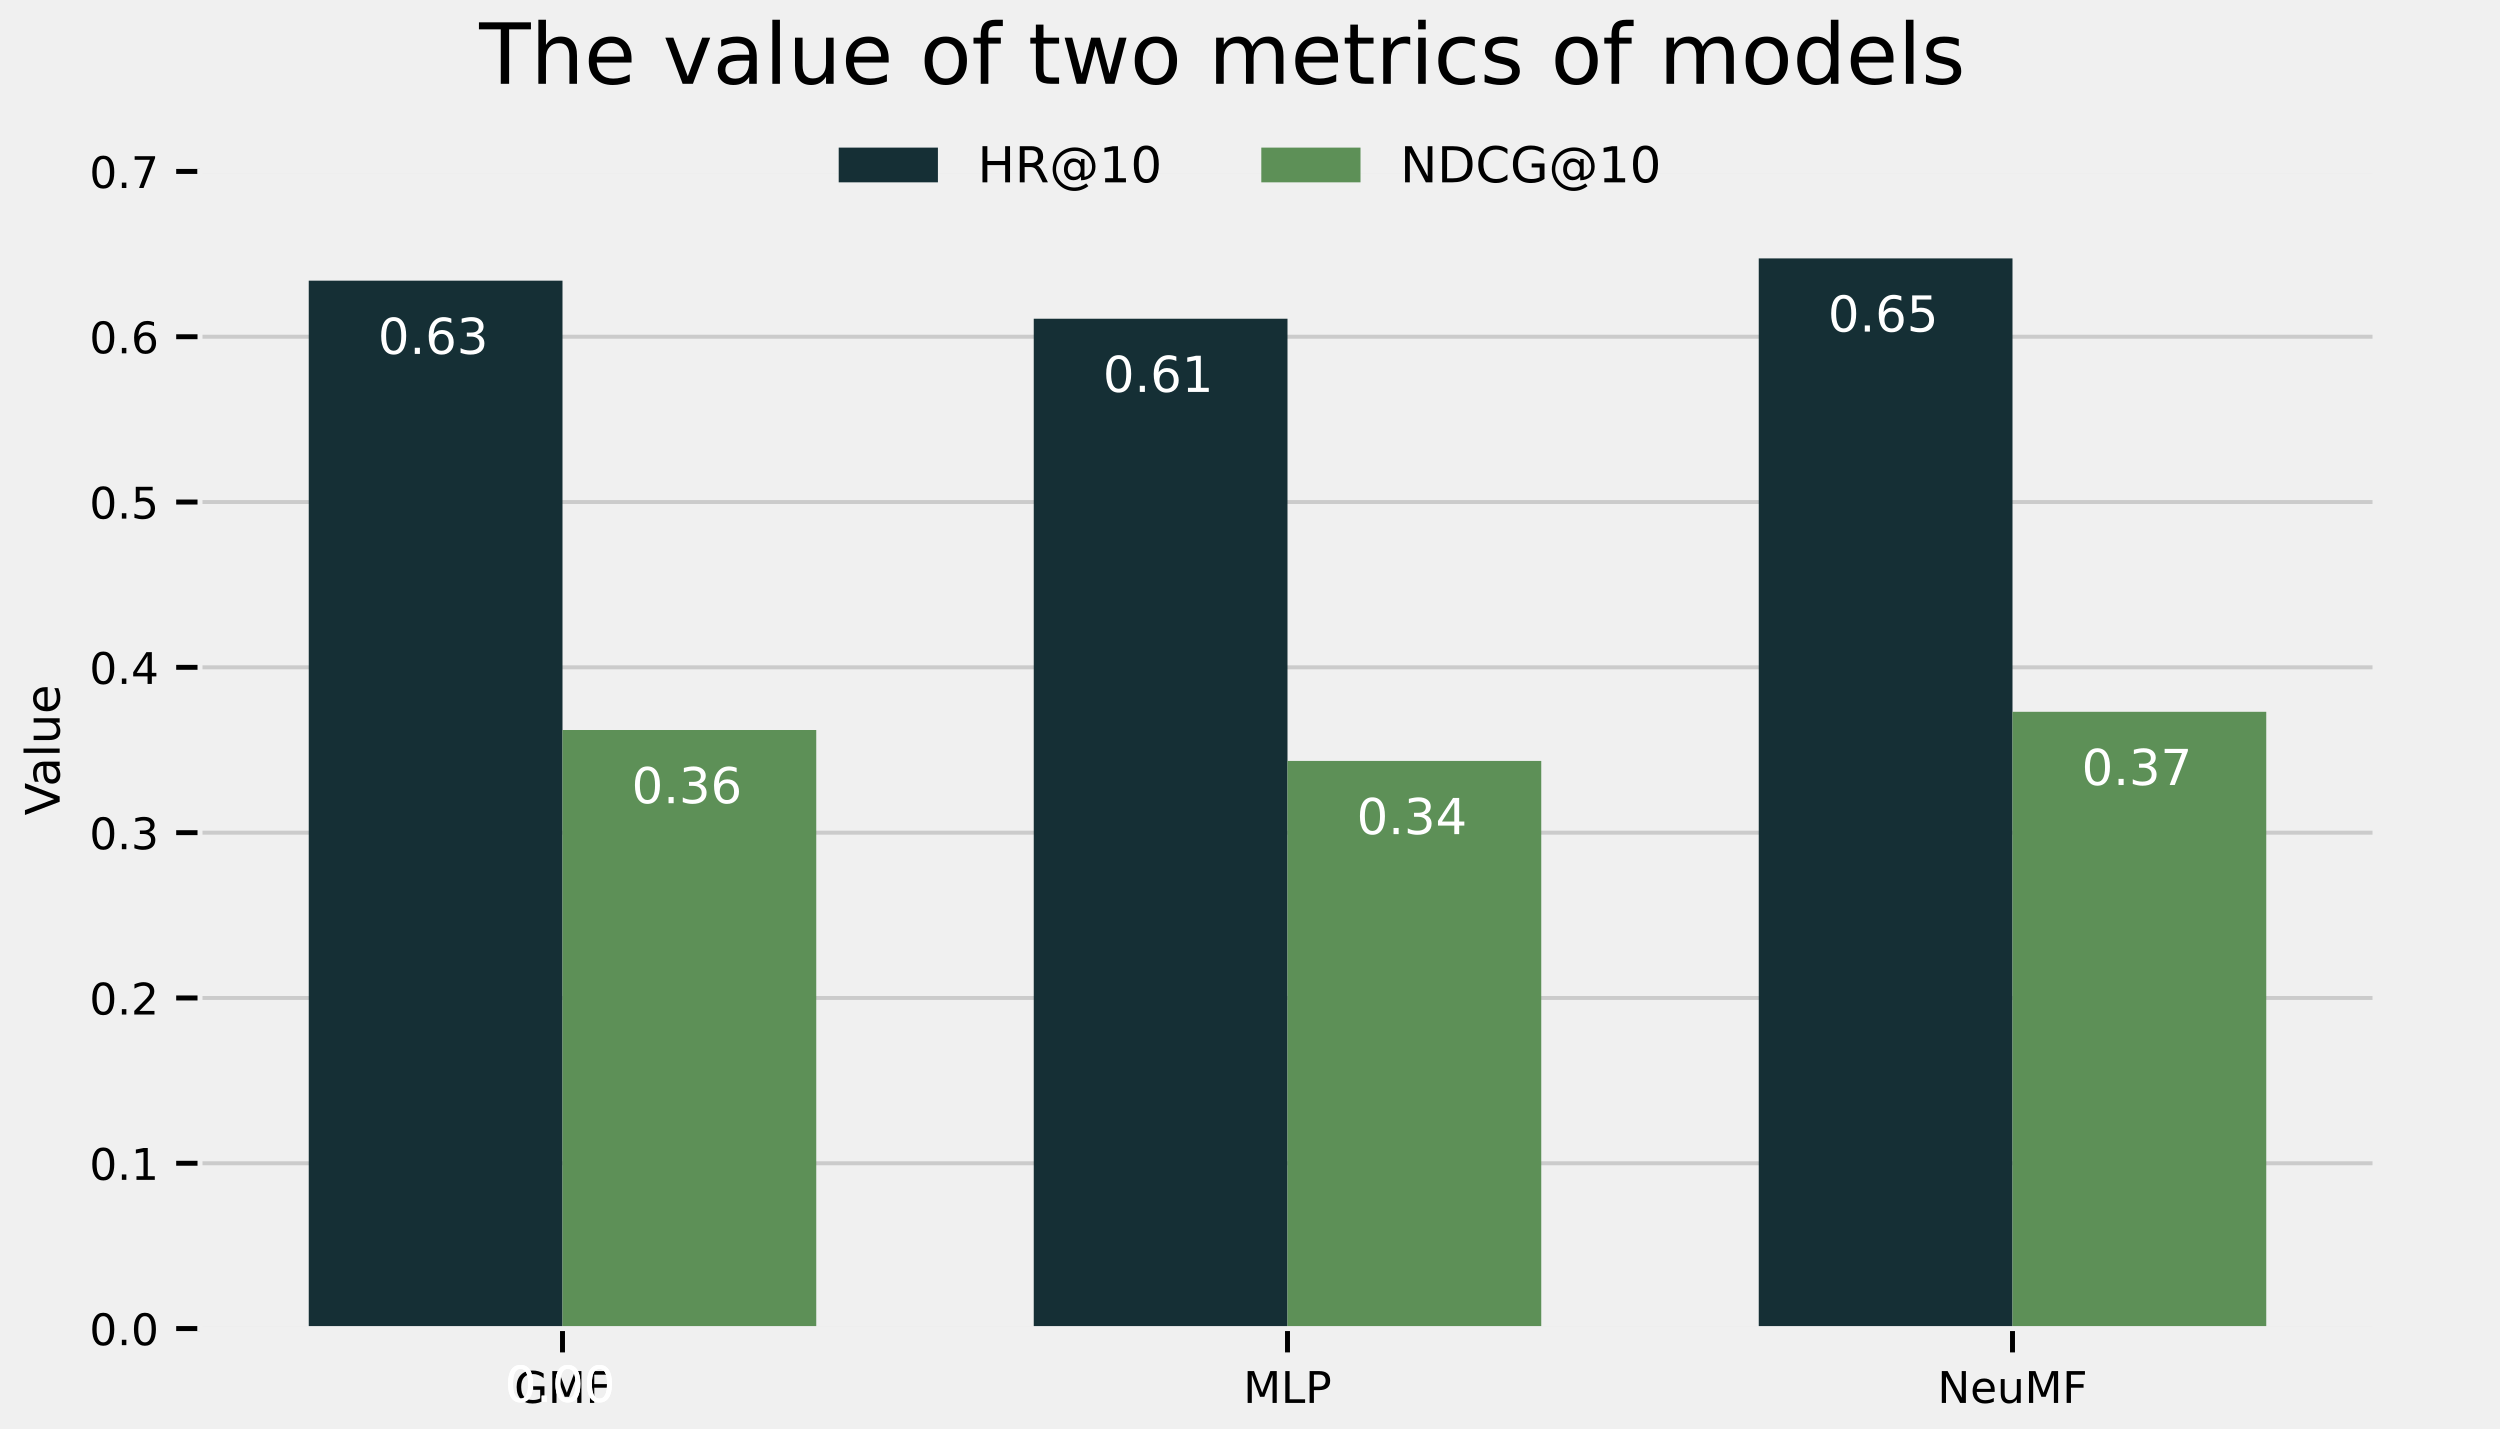
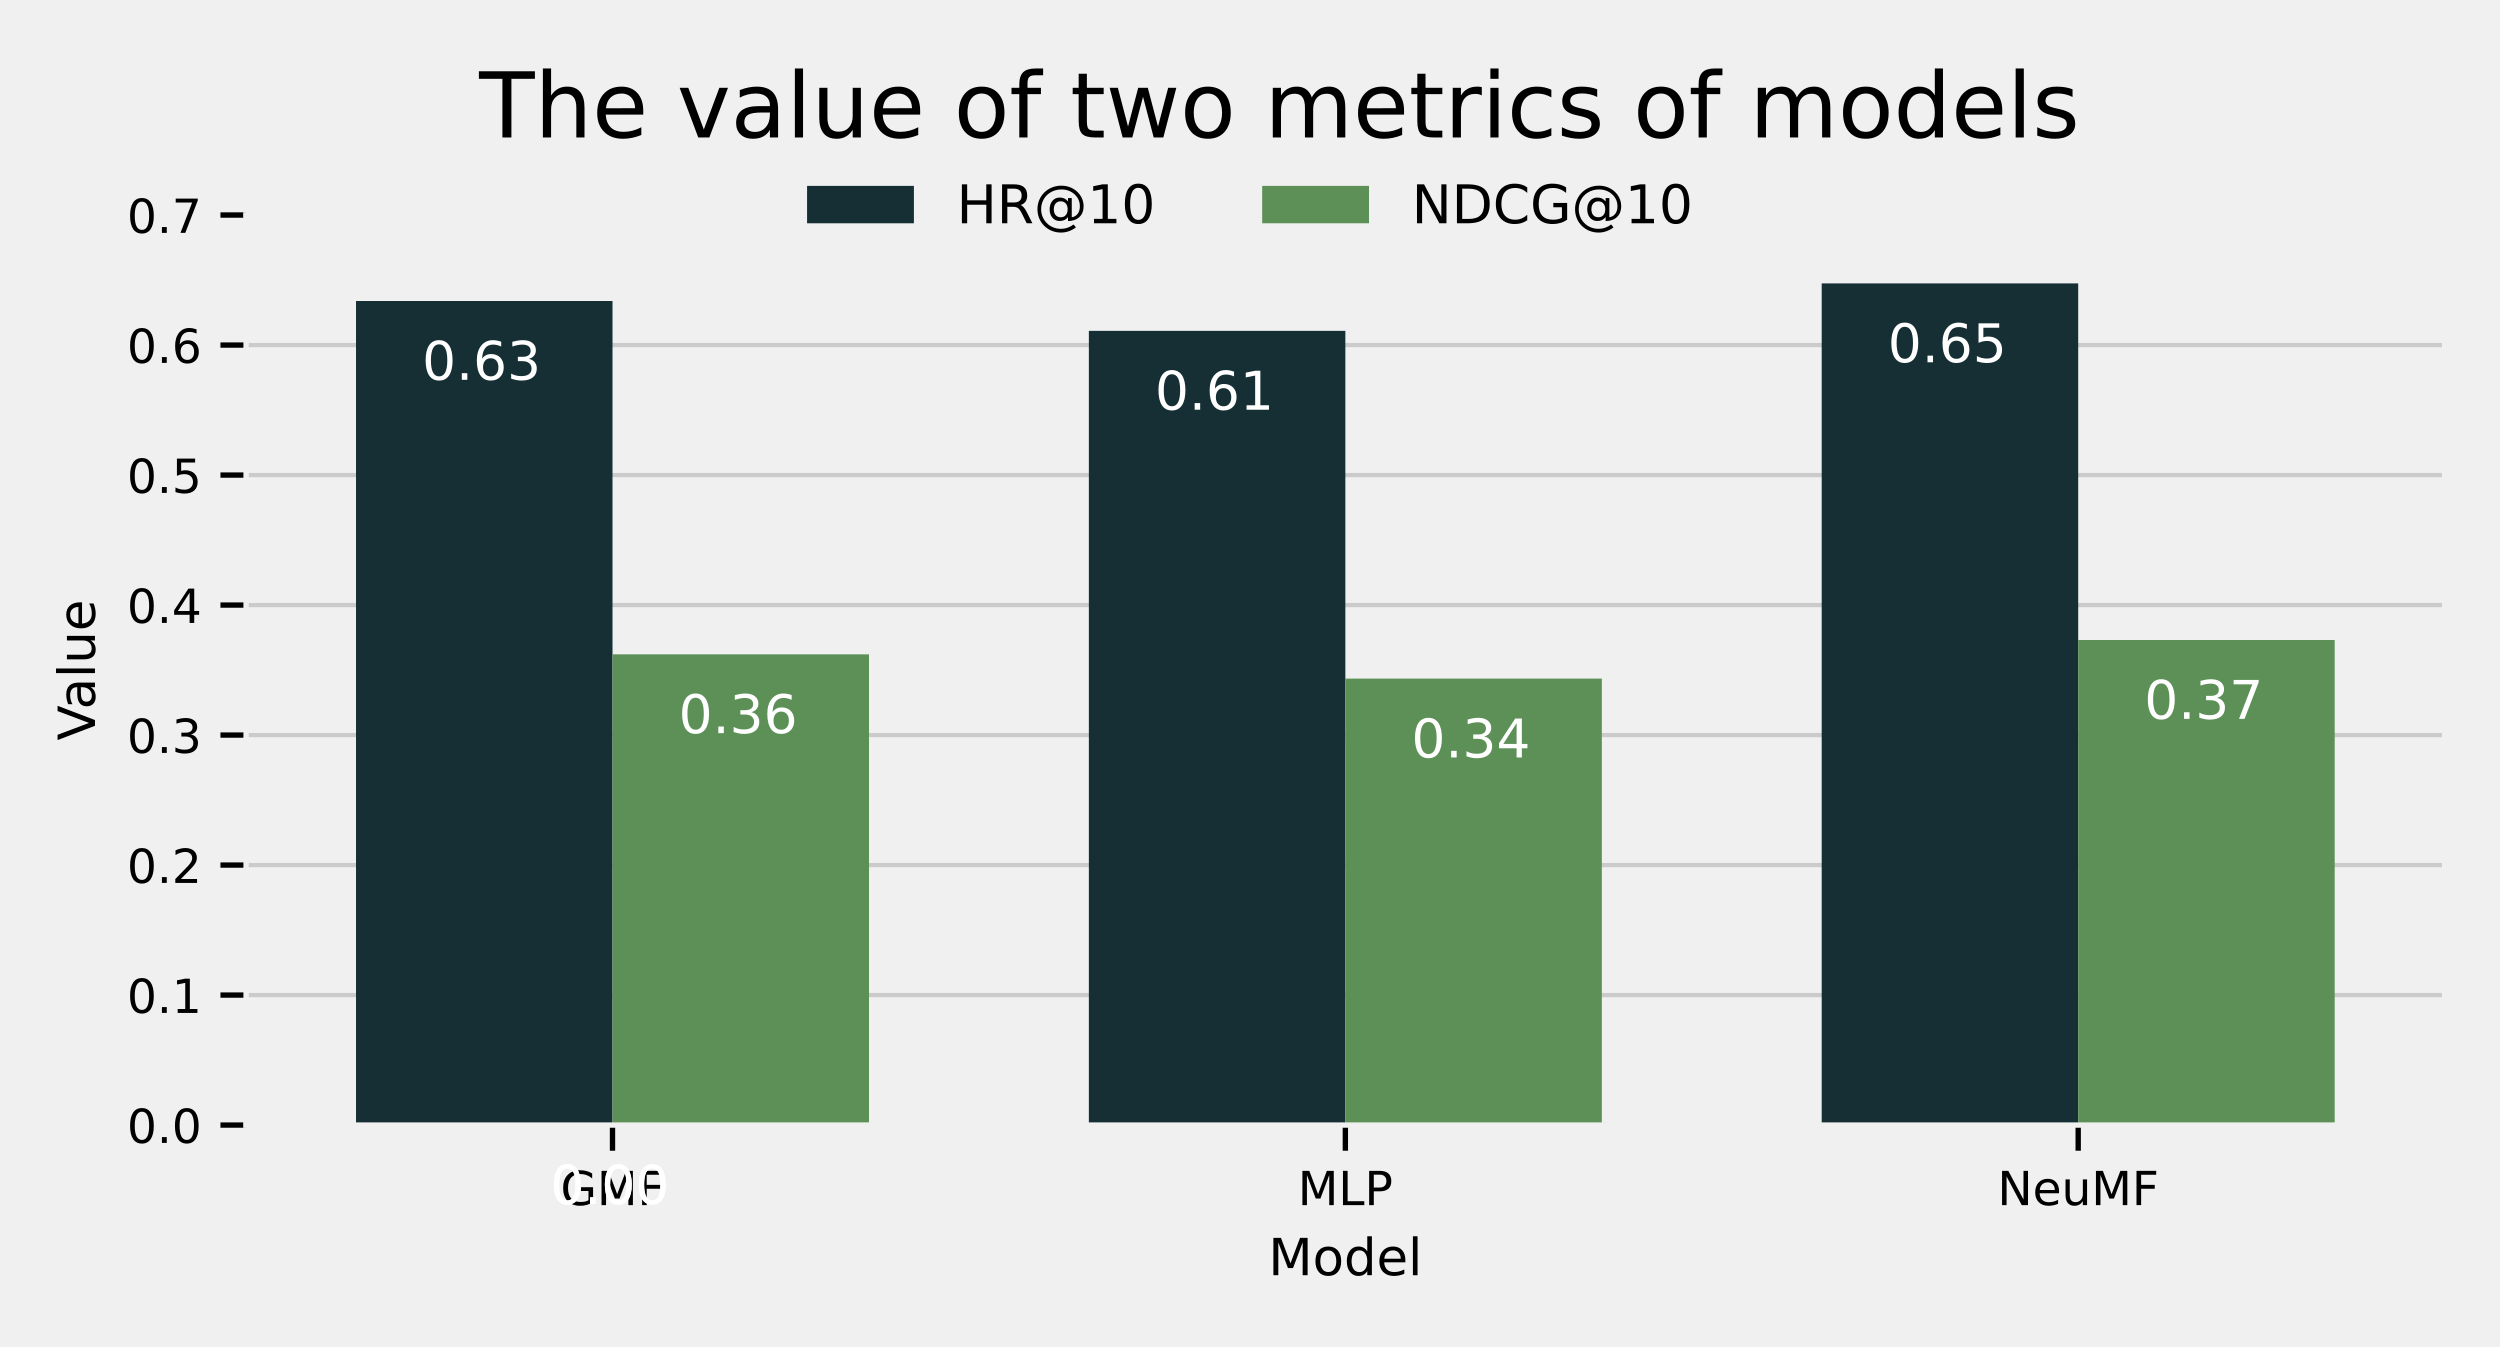
- <svg xmlns="http://www.w3.org/2000/svg" xmlns:xlink="http://www.w3.org/1999/xlink" width="504pt" height="288pt" viewBox="0 0 504 288" version="1.1">
+ <svg xmlns="http://www.w3.org/2000/svg" xmlns:xlink="http://www.w3.org/1999/xlink" width="468pt" height="252pt" viewBox="0 0 468 252" version="1.1">
  <defs>
    <style type="text/css">*{stroke-linejoin: round; stroke-linecap: butt}</style>
  </defs>
  <g id="figure_1">
    <g id="patch_1">
-       <path d="M 0 288  L 504 288  L 504 0  L 0 0  z " style="fill: #f0f0f0" />
+       <path d="M 0 252  L 468 252  L 468 0  L 0 0  z " style="fill: #f0f0f0" />
    </g>
    <g id="axes_1">
      <g id="patch_2">
-         <path d="M 40.32 267.84  L 478.8 267.84  L 478.8 34.56  L 40.32 34.56  z " style="fill: #f0f0f0" />
+         <path d="M 46.068 210.612  L 457.632 210.612  L 457.632 40.254  L 46.068 40.254  z " style="fill: #f0f0f0" />
      </g>
      <g id="matplotlib.axis_1">
        <g id="xtick_1">
          <g id="line2d_1">
            <defs>
-               <path id="m7fd8443951" d="M 0 0  L 0 4.8  " style="stroke: #000000" />
-             </defs>
-             <g>
-               <use xlink:href="#m7fd8443951" x="113.4" y="267.84" style="stroke: #000000" />
+               <path id="m03ad8a85aa" d="M 0 0  L 0 4.8  " style="stroke: #000000" />
+             </defs>
+             <g>
+               <use xlink:href="#m03ad8a85aa" x="114.662" y="210.612" style="stroke: #000000" />
            </g>
          </g>
          <g id="text_1">
-             <g transform="translate(103.6636 282.8266) scale(0.088 -0.088)">
+             <g transform="translate(104.9256 225.5986) scale(0.088 -0.088)">
              <defs>
                <path id="DejaVuSans-47" d="M 3809 666  L 3809 1919  L 2778 1919  L 2778 2438  L 4434 2438  L 4434 434  Q 4069 175 3628 42  Q 3188 -91 2688 -91  Q 1594 -91 976 548  Q 359 1188 359 2328  Q 359 3472 976 4111  Q 1594 4750 2688 4750  Q 3144 4750 3555 4637  Q 3966 4525 4313 4306  L 4313 3634  Q 3963 3931 3569 4081  Q 3175 4231 2741 4231  Q 1884 4231 1454 3753  Q 1025 3275 1025 2328  Q 1025 1384 1454 906  Q 1884 428 2741 428  Q 3075 428 3337 486  Q 3600 544 3809 666  z " transform="scale(0.015625)" />
                <path id="DejaVuSans-4d" d="M 628 4666  L 1569 4666  L 2759 1491  L 3956 4666  L 4897 4666  L 4897 0  L 4281 0  L 4281 4097  L 3078 897  L 2444 897  L 1241 4097  L 1241 0  L 628 0  L 628 4666  z " transform="scale(0.015625)" />
                <path id="DejaVuSans-46" d="M 628 4666  L 3309 4666  L 3309 4134  L 1259 4134  L 1259 2759  L 3109 2759  L 3109 2228  L 1259 2228  L 1259 0  L 628 0  L 628 4666  z " transform="scale(0.015625)" />
              </defs>
              <use xlink:href="#DejaVuSans-47" />
              <use xlink:href="#DejaVuSans-4d" x="77.49" />
              <use xlink:href="#DejaVuSans-46" x="163.77" />
            </g>
          </g>
        </g>
        <g id="xtick_2">
          <g id="line2d_2">
            <g>
-               <use xlink:href="#m7fd8443951" x="259.56" y="267.84" style="stroke: #000000" />
+               <use xlink:href="#m03ad8a85aa" x="251.85" y="210.612" style="stroke: #000000" />
            </g>
          </g>
          <g id="text_2">
-             <g transform="translate(250.6589 282.8266) scale(0.088 -0.088)">
+             <g transform="translate(242.9489 225.5986) scale(0.088 -0.088)">
              <defs>
                <path id="DejaVuSans-4c" d="M 628 4666  L 1259 4666  L 1259 531  L 3531 531  L 3531 0  L 628 0  L 628 4666  z " transform="scale(0.015625)" />
                <path id="DejaVuSans-50" d="M 1259 4147  L 1259 2394  L 2053 2394  Q 2494 2394 2734 2622  Q 2975 2850 2975 3272  Q 2975 3691 2734 3919  Q 2494 4147 2053 4147  L 1259 4147  z M 628 4666  L 2053 4666  Q 2838 4666 3239 4311  Q 3641 3956 3641 3272  Q 3641 2581 3239 2228  Q 2838 1875 2053 1875  L 1259 1875  L 1259 0  L 628 0  L 628 4666  z " transform="scale(0.015625)" />
              </defs>
              <use xlink:href="#DejaVuSans-4d" />
              <use xlink:href="#DejaVuSans-4c" x="86.279" />
              <use xlink:href="#DejaVuSans-50" x="141.992" />
            </g>
          </g>
        </g>
        <g id="xtick_3">
          <g id="line2d_3">
            <g>
-               <use xlink:href="#m7fd8443951" x="405.72" y="267.84" style="stroke: #000000" />
+               <use xlink:href="#m03ad8a85aa" x="389.038" y="210.612" style="stroke: #000000" />
            </g>
          </g>
          <g id="text_3">
-             <g transform="translate(390.6053 282.8266) scale(0.088 -0.088)">
+             <g transform="translate(373.9233 225.5986) scale(0.088 -0.088)">
              <defs>
                <path id="DejaVuSans-4e" d="M 628 4666  L 1478 4666  L 3547 763  L 3547 4666  L 4159 4666  L 4159 0  L 3309 0  L 1241 3903  L 1241 0  L 628 0  L 628 4666  z " transform="scale(0.015625)" />
                <path id="DejaVuSans-65" d="M 3597 1894  L 3597 1613  L 953 1613  Q 991 1019 1311 708  Q 1631 397 2203 397  Q 2534 397 2845 478  Q 3156 559 3463 722  L 3463 178  Q 3153 47 2828 -22  Q 2503 -91 2169 -91  Q 1331 -91 842 396  Q 353 884 353 1716  Q 353 2575 817 3079  Q 1281 3584 2069 3584  Q 2775 3584 3186 3129  Q 3597 2675 3597 1894  z M 3022 2063  Q 3016 2534 2758 2815  Q 2500 3097 2075 3097  Q 1594 3097 1305 2825  Q 1016 2553 972 2059  L 3022 2063  z " transform="scale(0.015625)" />
                <path id="DejaVuSans-75" d="M 544 1381  L 544 3500  L 1119 3500  L 1119 1403  Q 1119 906 1312 657  Q 1506 409 1894 409  Q 2359 409 2629 706  Q 2900 1003 2900 1516  L 2900 3500  L 3475 3500  L 3475 0  L 2900 0  L 2900 538  Q 2691 219 2414 64  Q 2138 -91 1772 -91  Q 1169 -91 856 284  Q 544 659 544 1381  z M 1991 3584  L 1991 3584  z " transform="scale(0.015625)" />
              </defs>
              <use xlink:href="#DejaVuSans-4e" />
              <use xlink:href="#DejaVuSans-65" x="74.805" />
              <use xlink:href="#DejaVuSans-75" x="136.328" />
              <use xlink:href="#DejaVuSans-4d" x="199.707" />
              <use xlink:href="#DejaVuSans-46" x="285.986" />
            </g>
          </g>
        </g>
        <g id="text_4">
-           <g transform="translate(245.1473 295.9513) scale(0.096 -0.096)">
+           <g transform="translate(237.4373 238.7233) scale(0.096 -0.096)">
            <defs>
              <path id="DejaVuSans-6f" d="M 1959 3097  Q 1497 3097 1228 2736  Q 959 2375 959 1747  Q 959 1119 1226 758  Q 1494 397 1959 397  Q 2419 397 2687 759  Q 2956 1122 2956 1747  Q 2956 2369 2687 2733  Q 2419 3097 1959 3097  z M 1959 3584  Q 2709 3584 3137 3096  Q 3566 2609 3566 1747  Q 3566 888 3137 398  Q 2709 -91 1959 -91  Q 1206 -91 779 398  Q 353 888 353 1747  Q 353 2609 779 3096  Q 1206 3584 1959 3584  z " transform="scale(0.015625)" />
              <path id="DejaVuSans-64" d="M 2906 2969  L 2906 4863  L 3481 4863  L 3481 0  L 2906 0  L 2906 525  Q 2725 213 2448 61  Q 2172 -91 1784 -91  Q 1150 -91 751 415  Q 353 922 353 1747  Q 353 2572 751 3078  Q 1150 3584 1784 3584  Q 2172 3584 2448 3432  Q 2725 3281 2906 2969  z M 947 1747  Q 947 1113 1208 752  Q 1469 391 1925 391  Q 2381 391 2643 752  Q 2906 1113 2906 1747  Q 2906 2381 2643 2742  Q 2381 3103 1925 3103  Q 1469 3103 1208 2742  Q 947 2381 947 1747  z " transform="scale(0.015625)" />
              <path id="DejaVuSans-6c" d="M 603 4863  L 1178 4863  L 1178 0  L 603 0  L 603 4863  z " transform="scale(0.015625)" />
            </defs>
            <use xlink:href="#DejaVuSans-4d" />
            <use xlink:href="#DejaVuSans-6f" x="86.279" />
            <use xlink:href="#DejaVuSans-64" x="147.461" />
            <use xlink:href="#DejaVuSans-65" x="210.938" />
            <use xlink:href="#DejaVuSans-6c" x="272.461" />
          </g>
        </g>
      </g>
      <g id="matplotlib.axis_2">
        <g id="ytick_1">
          <g id="line2d_4">
-             <path d="M 40.32 267.84  L 478.8 267.84  " clip-path="url(#p9213dc2418)" style="fill: none; stroke: #cbcbcb; stroke-width: 0.8" />
+             <path d="M 46.068 210.612  L 457.632 210.612  " clip-path="url(#pcd97acb4e2)" style="fill: none; stroke: #cbcbcb; stroke-width: 0.8" />
          </g>
          <g id="line2d_5">
            <defs>
-               <path id="m2cd3b38c6f" d="M 0 0  L -4.8 0  " style="stroke: #000000" />
-             </defs>
-             <g>
-               <use xlink:href="#m2cd3b38c6f" x="40.32" y="267.84" style="stroke: #000000" />
+               <path id="m0d99a57c63" d="M 0 0  L -4.8 0  " style="stroke: #000000" />
+             </defs>
+             <g>
+               <use xlink:href="#m0d99a57c63" x="46.068" y="210.612" style="stroke: #000000" />
            </g>
          </g>
          <g id="text_5">
-             <g transform="translate(18.02525 271.1833) scale(0.088 -0.088)">
+             <g transform="translate(23.77325 213.9553) scale(0.088 -0.088)">
              <defs>
                <path id="DejaVuSans-30" d="M 2034 4250  Q 1547 4250 1301 3770  Q 1056 3291 1056 2328  Q 1056 1369 1301 889  Q 1547 409 2034 409  Q 2525 409 2770 889  Q 3016 1369 3016 2328  Q 3016 3291 2770 3770  Q 2525 4250 2034 4250  z M 2034 4750  Q 2819 4750 3233 4129  Q 3647 3509 3647 2328  Q 3647 1150 3233 529  Q 2819 -91 2034 -91  Q 1250 -91 836 529  Q 422 1150 422 2328  Q 422 3509 836 4129  Q 1250 4750 2034 4750  z " transform="scale(0.015625)" />
                <path id="DejaVuSans-2e" d="M 684 794  L 1344 794  L 1344 0  L 684 0  L 684 794  z " transform="scale(0.015625)" />
              </defs>
              <use xlink:href="#DejaVuSans-30" />
              <use xlink:href="#DejaVuSans-2e" x="63.623" />
              <use xlink:href="#DejaVuSans-30" x="95.41" />
            </g>
          </g>
        </g>
        <g id="ytick_2">
          <g id="line2d_6">
-             <path d="M 40.32 234.514  L 478.8 234.514  " clip-path="url(#p9213dc2418)" style="fill: none; stroke: #cbcbcb; stroke-width: 0.8" />
+             <path d="M 46.068 186.275  L 457.632 186.275  " clip-path="url(#pcd97acb4e2)" style="fill: none; stroke: #cbcbcb; stroke-width: 0.8" />
          </g>
          <g id="line2d_7">
            <g>
-               <use xlink:href="#m2cd3b38c6f" x="40.32" y="234.514" style="stroke: #000000" />
+               <use xlink:href="#m0d99a57c63" x="46.068" y="186.275" style="stroke: #000000" />
            </g>
          </g>
          <g id="text_6">
-             <g transform="translate(18.02525 237.8576) scale(0.088 -0.088)">
+             <g transform="translate(23.77325 189.6185) scale(0.088 -0.088)">
              <defs>
                <path id="DejaVuSans-31" d="M 794 531  L 1825 531  L 1825 4091  L 703 3866  L 703 4441  L 1819 4666  L 2450 4666  L 2450 531  L 3481 531  L 3481 0  L 794 0  L 794 531  z " transform="scale(0.015625)" />
              </defs>
              <use xlink:href="#DejaVuSans-30" />
              <use xlink:href="#DejaVuSans-2e" x="63.623" />
              <use xlink:href="#DejaVuSans-31" x="95.41" />
            </g>
          </g>
        </g>
        <g id="ytick_3">
          <g id="line2d_8">
-             <path d="M 40.32 201.189  L 478.8 201.189  " clip-path="url(#p9213dc2418)" style="fill: none; stroke: #cbcbcb; stroke-width: 0.8" />
+             <path d="M 46.068 161.938  L 457.632 161.938  " clip-path="url(#pcd97acb4e2)" style="fill: none; stroke: #cbcbcb; stroke-width: 0.8" />
          </g>
          <g id="line2d_9">
            <g>
-               <use xlink:href="#m2cd3b38c6f" x="40.32" y="201.189" style="stroke: #000000" />
+               <use xlink:href="#m0d99a57c63" x="46.068" y="161.938" style="stroke: #000000" />
            </g>
          </g>
          <g id="text_7">
-             <g transform="translate(18.02525 204.5319) scale(0.088 -0.088)">
+             <g transform="translate(23.77325 165.2816) scale(0.088 -0.088)">
              <defs>
                <path id="DejaVuSans-32" d="M 1228 531  L 3431 531  L 3431 0  L 469 0  L 469 531  Q 828 903 1448 1529  Q 2069 2156 2228 2338  Q 2531 2678 2651 2914  Q 2772 3150 2772 3378  Q 2772 3750 2511 3984  Q 2250 4219 1831 4219  Q 1534 4219 1204 4116  Q 875 4013 500 3803  L 500 4441  Q 881 4594 1212 4672  Q 1544 4750 1819 4750  Q 2544 4750 2975 4387  Q 3406 4025 3406 3419  Q 3406 3131 3298 2873  Q 3191 2616 2906 2266  Q 2828 2175 2409 1742  Q 1991 1309 1228 531  z " transform="scale(0.015625)" />
              </defs>
              <use xlink:href="#DejaVuSans-30" />
              <use xlink:href="#DejaVuSans-2e" x="63.623" />
              <use xlink:href="#DejaVuSans-32" x="95.41" />
            </g>
          </g>
        </g>
        <g id="ytick_4">
          <g id="line2d_10">
-             <path d="M 40.32 167.863  L 478.8 167.863  " clip-path="url(#p9213dc2418)" style="fill: none; stroke: #cbcbcb; stroke-width: 0.8" />
+             <path d="M 46.068 137.601  L 457.632 137.601  " clip-path="url(#pcd97acb4e2)" style="fill: none; stroke: #cbcbcb; stroke-width: 0.8" />
          </g>
          <g id="line2d_11">
            <g>
-               <use xlink:href="#m2cd3b38c6f" x="40.32" y="167.863" style="stroke: #000000" />
+               <use xlink:href="#m0d99a57c63" x="46.068" y="137.601" style="stroke: #000000" />
            </g>
          </g>
          <g id="text_8">
-             <g transform="translate(18.02525 171.2062) scale(0.088 -0.088)">
+             <g transform="translate(23.77325 140.9447) scale(0.088 -0.088)">
              <defs>
                <path id="DejaVuSans-33" d="M 2597 2516  Q 3050 2419 3304 2112  Q 3559 1806 3559 1356  Q 3559 666 3084 287  Q 2609 -91 1734 -91  Q 1441 -91 1130 -33  Q 819 25 488 141  L 488 750  Q 750 597 1062 519  Q 1375 441 1716 441  Q 2309 441 2620 675  Q 2931 909 2931 1356  Q 2931 1769 2642 2001  Q 2353 2234 1838 2234  L 1294 2234  L 1294 2753  L 1863 2753  Q 2328 2753 2575 2939  Q 2822 3125 2822 3475  Q 2822 3834 2567 4026  Q 2313 4219 1838 4219  Q 1578 4219 1281 4162  Q 984 4106 628 3988  L 628 4550  Q 988 4650 1302 4700  Q 1616 4750 1894 4750  Q 2613 4750 3031 4423  Q 3450 4097 3450 3541  Q 3450 3153 3228 2886  Q 3006 2619 2597 2516  z " transform="scale(0.015625)" />
              </defs>
              <use xlink:href="#DejaVuSans-30" />
              <use xlink:href="#DejaVuSans-2e" x="63.623" />
              <use xlink:href="#DejaVuSans-33" x="95.41" />
            </g>
          </g>
        </g>
        <g id="ytick_5">
          <g id="line2d_12">
-             <path d="M 40.32 134.537  L 478.8 134.537  " clip-path="url(#p9213dc2418)" style="fill: none; stroke: #cbcbcb; stroke-width: 0.8" />
+             <path d="M 46.068 113.265  L 457.632 113.265  " clip-path="url(#pcd97acb4e2)" style="fill: none; stroke: #cbcbcb; stroke-width: 0.8" />
          </g>
          <g id="line2d_13">
            <g>
-               <use xlink:href="#m2cd3b38c6f" x="40.32" y="134.537" style="stroke: #000000" />
+               <use xlink:href="#m0d99a57c63" x="46.068" y="113.265" style="stroke: #000000" />
            </g>
          </g>
          <g id="text_9">
-             <g transform="translate(18.02525 137.8805) scale(0.088 -0.088)">
+             <g transform="translate(23.77325 116.6079) scale(0.088 -0.088)">
              <defs>
                <path id="DejaVuSans-34" d="M 2419 4116  L 825 1625  L 2419 1625  L 2419 4116  z M 2253 4666  L 3047 4666  L 3047 1625  L 3713 1625  L 3713 1100  L 3047 1100  L 3047 0  L 2419 0  L 2419 1100  L 313 1100  L 313 1709  L 2253 4666  z " transform="scale(0.015625)" />
              </defs>
              <use xlink:href="#DejaVuSans-30" />
              <use xlink:href="#DejaVuSans-2e" x="63.623" />
              <use xlink:href="#DejaVuSans-34" x="95.41" />
            </g>
          </g>
        </g>
        <g id="ytick_6">
          <g id="line2d_14">
-             <path d="M 40.32 101.211  L 478.8 101.211  " clip-path="url(#p9213dc2418)" style="fill: none; stroke: #cbcbcb; stroke-width: 0.8" />
+             <path d="M 46.068 88.928  L 457.632 88.928  " clip-path="url(#pcd97acb4e2)" style="fill: none; stroke: #cbcbcb; stroke-width: 0.8" />
          </g>
          <g id="line2d_15">
            <g>
-               <use xlink:href="#m2cd3b38c6f" x="40.32" y="101.211" style="stroke: #000000" />
+               <use xlink:href="#m0d99a57c63" x="46.068" y="88.928" style="stroke: #000000" />
            </g>
          </g>
          <g id="text_10">
-             <g transform="translate(18.02525 104.5547) scale(0.088 -0.088)">
+             <g transform="translate(23.77325 92.27103) scale(0.088 -0.088)">
              <defs>
                <path id="DejaVuSans-35" d="M 691 4666  L 3169 4666  L 3169 4134  L 1269 4134  L 1269 2991  Q 1406 3038 1543 3061  Q 1681 3084 1819 3084  Q 2600 3084 3056 2656  Q 3513 2228 3513 1497  Q 3513 744 3044 326  Q 2575 -91 1722 -91  Q 1428 -91 1123 -41  Q 819 9 494 109  L 494 744  Q 775 591 1075 516  Q 1375 441 1709 441  Q 2250 441 2565 725  Q 2881 1009 2881 1497  Q 2881 1984 2565 2268  Q 2250 2553 1709 2553  Q 1456 2553 1204 2497  Q 953 2441 691 2322  L 691 4666  z " transform="scale(0.015625)" />
              </defs>
              <use xlink:href="#DejaVuSans-30" />
              <use xlink:href="#DejaVuSans-2e" x="63.623" />
              <use xlink:href="#DejaVuSans-35" x="95.41" />
            </g>
          </g>
        </g>
        <g id="ytick_7">
          <g id="line2d_16">
-             <path d="M 40.32 67.886  L 478.8 67.886  " clip-path="url(#p9213dc2418)" style="fill: none; stroke: #cbcbcb; stroke-width: 0.8" />
+             <path d="M 46.068 64.591  L 457.632 64.591  " clip-path="url(#pcd97acb4e2)" style="fill: none; stroke: #cbcbcb; stroke-width: 0.8" />
          </g>
          <g id="line2d_17">
            <g>
-               <use xlink:href="#m2cd3b38c6f" x="40.32" y="67.886" style="stroke: #000000" />
+               <use xlink:href="#m0d99a57c63" x="46.068" y="64.591" style="stroke: #000000" />
            </g>
          </g>
          <g id="text_11">
-             <g transform="translate(18.02525 71.22903) scale(0.088 -0.088)">
+             <g transform="translate(23.77325 67.93417) scale(0.088 -0.088)">
              <defs>
                <path id="DejaVuSans-36" d="M 2113 2584  Q 1688 2584 1439 2293  Q 1191 2003 1191 1497  Q 1191 994 1439 701  Q 1688 409 2113 409  Q 2538 409 2786 701  Q 3034 994 3034 1497  Q 3034 2003 2786 2293  Q 2538 2584 2113 2584  z M 3366 4563  L 3366 3988  Q 3128 4100 2886 4159  Q 2644 4219 2406 4219  Q 1781 4219 1451 3797  Q 1122 3375 1075 2522  Q 1259 2794 1537 2939  Q 1816 3084 2150 3084  Q 2853 3084 3261 2657  Q 3669 2231 3669 1497  Q 3669 778 3244 343  Q 2819 -91 2113 -91  Q 1303 -91 875 529  Q 447 1150 447 2328  Q 447 3434 972 4092  Q 1497 4750 2381 4750  Q 2619 4750 2861 4703  Q 3103 4656 3366 4563  z " transform="scale(0.015625)" />
              </defs>
              <use xlink:href="#DejaVuSans-30" />
              <use xlink:href="#DejaVuSans-2e" x="63.623" />
              <use xlink:href="#DejaVuSans-36" x="95.41" />
            </g>
          </g>
        </g>
        <g id="ytick_8">
          <g id="line2d_18">
-             <path d="M 40.32 34.56  L 478.8 34.56  " clip-path="url(#p9213dc2418)" style="fill: none; stroke: #cbcbcb; stroke-width: 0.8" />
+             <path d="M 46.068 40.254  L 457.632 40.254  " clip-path="url(#pcd97acb4e2)" style="fill: none; stroke: #cbcbcb; stroke-width: 0.8" />
          </g>
          <g id="line2d_19">
            <g>
-               <use xlink:href="#m2cd3b38c6f" x="40.32" y="34.56" style="stroke: #000000" />
+               <use xlink:href="#m0d99a57c63" x="46.068" y="40.254" style="stroke: #000000" />
            </g>
          </g>
          <g id="text_12">
-             <g transform="translate(18.02525 37.90331) scale(0.088 -0.088)">
+             <g transform="translate(23.77325 43.59731) scale(0.088 -0.088)">
              <defs>
                <path id="DejaVuSans-37" d="M 525 4666  L 3525 4666  L 3525 4397  L 1831 0  L 1172 0  L 2766 4134  L 525 4134  L 525 4666  z " transform="scale(0.015625)" />
              </defs>
              <use xlink:href="#DejaVuSans-30" />
              <use xlink:href="#DejaVuSans-2e" x="63.623" />
              <use xlink:href="#DejaVuSans-37" x="95.41" />
            </g>
          </g>
        </g>
        <g id="text_13">
-           <g transform="translate(12.02875 164.382) rotate(-90) scale(0.096 -0.096)">
+           <g transform="translate(17.77675 138.615) rotate(-90) scale(0.096 -0.096)">
            <defs>
              <path id="DejaVuSans-56" d="M 1831 0  L 50 4666  L 709 4666  L 2188 738  L 3669 4666  L 4325 4666  L 2547 0  L 1831 0  z " transform="scale(0.015625)" />
              <path id="DejaVuSans-61" d="M 2194 1759  Q 1497 1759 1228 1600  Q 959 1441 959 1056  Q 959 750 1161 570  Q 1363 391 1709 391  Q 2188 391 2477 730  Q 2766 1069 2766 1631  L 2766 1759  L 2194 1759  z M 3341 1997  L 3341 0  L 2766 0  L 2766 531  Q 2569 213 2275 61  Q 1981 -91 1556 -91  Q 1019 -91 701 211  Q 384 513 384 1019  Q 384 1609 779 1909  Q 1175 2209 1959 2209  L 2766 2209  L 2766 2266  Q 2766 2663 2505 2880  Q 2244 3097 1772 3097  Q 1472 3097 1187 3025  Q 903 2953 641 2809  L 641 3341  Q 956 3463 1253 3523  Q 1550 3584 1831 3584  Q 2591 3584 2966 3190  Q 3341 2797 3341 1997  z " transform="scale(0.015625)" />
            </defs>
            <use xlink:href="#DejaVuSans-56" />
            <use xlink:href="#DejaVuSans-61" x="60.658" />
            <use xlink:href="#DejaVuSans-6c" x="121.938" />
            <use xlink:href="#DejaVuSans-75" x="149.721" />
            <use xlink:href="#DejaVuSans-65" x="213.1" />
          </g>
        </g>
      </g>
      <g id="patch_3">
-         <path d="M 62.244 267.84  L 113.4 267.84  L 113.4 56.588  L 62.244 56.588  z " clip-path="url(#p9213dc2418)" style="fill: #152f35" />
+         <path d="M 66.646 210.612  L 114.662 210.612  L 114.662 56.341  L 66.646 56.341  z " clip-path="url(#pcd97acb4e2)" style="fill: #152f35" />
      </g>
      <g id="patch_4">
-         <path d="M 208.404 267.84  L 259.56 267.84  L 259.56 64.253  L 208.404 64.253  z " clip-path="url(#p9213dc2418)" style="fill: #152f35" />
+         <path d="M 203.834 210.612  L 251.85 210.612  L 251.85 61.938  L 203.834 61.938  z " clip-path="url(#pcd97acb4e2)" style="fill: #152f35" />
      </g>
      <g id="patch_5">
-         <path d="M 354.564 267.84  L 405.72 267.84  L 405.72 52.089  L 354.564 52.089  z " clip-path="url(#p9213dc2418)" style="fill: #152f35" />
+         <path d="M 341.022 210.612  L 389.038 210.612  L 389.038 53.055  L 341.022 53.055  z " clip-path="url(#pcd97acb4e2)" style="fill: #152f35" />
      </g>
      <g id="patch_6">
-         <path d="M 113.4 267.84  L 164.556 267.84  L 164.556 147.168  L 113.4 147.168  z " clip-path="url(#p9213dc2418)" style="fill: #5d9057" />
+         <path d="M 114.662 210.612  L 162.678 210.612  L 162.678 122.488  L 114.662 122.488  z " clip-path="url(#pcd97acb4e2)" style="fill: #5d9057" />
      </g>
      <g id="patch_7">
-         <path d="M 259.56 267.84  L 310.716 267.84  L 310.716 153.399  L 259.56 153.399  z " clip-path="url(#p9213dc2418)" style="fill: #5d9057" />
+         <path d="M 251.85 210.612  L 299.866 210.612  L 299.866 127.039  L 251.85 127.039  z " clip-path="url(#pcd97acb4e2)" style="fill: #5d9057" />
      </g>
      <g id="patch_8">
-         <path d="M 405.72 267.84  L 456.876 267.84  L 456.876 143.502  L 405.72 143.502  z " clip-path="url(#p9213dc2418)" style="fill: #5d9057" />
+         <path d="M 389.038 210.612  L 437.054 210.612  L 437.054 119.811  L 389.038 119.811  z " clip-path="url(#pcd97acb4e2)" style="fill: #5d9057" />
      </g>
      <g id="patch_9">
-         <path d="M 113.4 267.84  L 113.4 267.84  L 113.4 267.84  L 113.4 267.84  z " clip-path="url(#p9213dc2418)" style="fill: #152f35" />
+         <path d="M 114.662 210.612  L 114.662 210.612  L 114.662 210.612  L 114.662 210.612  z " clip-path="url(#pcd97acb4e2)" style="fill: #152f35" />
      </g>
      <g id="patch_10">
-         <path d="M 113.4 267.84  L 113.4 267.84  L 113.4 267.84  L 113.4 267.84  z " clip-path="url(#p9213dc2418)" style="fill: #5d9057" />
+         <path d="M 114.662 210.612  L 114.662 210.612  L 114.662 210.612  L 114.662 210.612  z " clip-path="url(#pcd97acb4e2)" style="fill: #5d9057" />
      </g>
      <g id="line2d_20">
-         <path clip-path="url(#p9213dc2418)" style="fill: none; stroke: #424242; stroke-width: 1.8" />
+         <path clip-path="url(#pcd97acb4e2)" style="fill: none; stroke: #424242; stroke-width: 1.8" />
      </g>
      <g id="line2d_21">
-         <path clip-path="url(#p9213dc2418)" style="fill: none; stroke: #424242; stroke-width: 1.8" />
+         <path clip-path="url(#pcd97acb4e2)" style="fill: none; stroke: #424242; stroke-width: 1.8" />
      </g>
      <g id="line2d_22">
-         <path clip-path="url(#p9213dc2418)" style="fill: none; stroke: #424242; stroke-width: 1.8" />
+         <path clip-path="url(#pcd97acb4e2)" style="fill: none; stroke: #424242; stroke-width: 1.8" />
      </g>
      <g id="line2d_23">
-         <path clip-path="url(#p9213dc2418)" style="fill: none; stroke: #424242; stroke-width: 1.8" />
+         <path clip-path="url(#pcd97acb4e2)" style="fill: none; stroke: #424242; stroke-width: 1.8" />
      </g>
      <g id="line2d_24">
-         <path clip-path="url(#p9213dc2418)" style="fill: none; stroke: #424242; stroke-width: 1.8" />
+         <path clip-path="url(#pcd97acb4e2)" style="fill: none; stroke: #424242; stroke-width: 1.8" />
      </g>
      <g id="line2d_25">
-         <path clip-path="url(#p9213dc2418)" style="fill: none; stroke: #424242; stroke-width: 1.8" />
+         <path clip-path="url(#pcd97acb4e2)" style="fill: none; stroke: #424242; stroke-width: 1.8" />
      </g>
      <g id="patch_11">
-         <path d="M 40.32 267.84  L 40.32 34.56  " style="fill: none; stroke: #f0f0f0; stroke-linejoin: miter; stroke-linecap: square" />
+         <path d="M 46.068 210.612  L 46.068 40.254  " style="fill: none; stroke: #f0f0f0; stroke-linejoin: miter; stroke-linecap: square" />
      </g>
      <g id="patch_12">
-         <path d="M 478.8 267.84  L 478.8 34.56  " style="fill: none; stroke: #f0f0f0; stroke-linejoin: miter; stroke-linecap: square" />
+         <path d="M 457.632 210.612  L 457.632 40.254  " style="fill: none; stroke: #f0f0f0; stroke-linejoin: miter; stroke-linecap: square" />
      </g>
      <g id="patch_13">
-         <path d="M 40.32 267.84  L 478.8 267.84  " style="fill: none; stroke: #f0f0f0; stroke-linejoin: miter; stroke-linecap: square" />
+         <path d="M 46.068 210.612  L 457.632 210.612  " style="fill: none; stroke: #f0f0f0; stroke-linejoin: miter; stroke-linecap: square" />
      </g>
      <g id="patch_14">
-         <path d="M 40.32 34.56  L 478.8 34.56  " style="fill: none; stroke: #f0f0f0; stroke-linejoin: miter; stroke-linecap: square" />
+         <path d="M 46.068 40.254  L 457.632 40.254  " style="fill: none; stroke: #f0f0f0; stroke-linejoin: miter; stroke-linecap: square" />
      </g>
      <g id="text_14">
-         <g style="fill: #ffffff" transform="translate(76.18919 71.34767) scale(0.1 -0.1)">
+         <g style="fill: #ffffff" transform="translate(79.02129 71.10004) scale(0.1 -0.1)">
          <use xlink:href="#DejaVuSans-30" />
          <use xlink:href="#DejaVuSans-2e" x="63.623" />
          <use xlink:href="#DejaVuSans-36" x="95.41" />
          <use xlink:href="#DejaVuSans-33" x="159.033" />
        </g>
      </g>
      <g id="text_15">
-         <g style="fill: #ffffff" transform="translate(222.3492 79.01259) scale(0.1 -0.1)">
+         <g style="fill: #ffffff" transform="translate(216.2093 76.69751) scale(0.1 -0.1)">
          <use xlink:href="#DejaVuSans-30" />
          <use xlink:href="#DejaVuSans-2e" x="63.623" />
          <use xlink:href="#DejaVuSans-36" x="95.41" />
          <use xlink:href="#DejaVuSans-31" x="159.033" />
        </g>
      </g>
      <g id="text_16">
-         <g style="fill: #ffffff" transform="translate(368.5092 66.8487) scale(0.1 -0.1)">
+         <g style="fill: #ffffff" transform="translate(353.3973 67.81456) scale(0.1 -0.1)">
          <use xlink:href="#DejaVuSans-30" />
          <use xlink:href="#DejaVuSans-2e" x="63.623" />
          <use xlink:href="#DejaVuSans-36" x="95.41" />
          <use xlink:href="#DejaVuSans-35" x="159.033" />
        </g>
      </g>
      <g id="text_17">
-         <g style="fill: #ffffff" transform="translate(127.3452 161.927) scale(0.1 -0.1)">
+         <g style="fill: #ffffff" transform="translate(127.0371 137.2476) scale(0.1 -0.1)">
          <use xlink:href="#DejaVuSans-30" />
          <use xlink:href="#DejaVuSans-2e" x="63.623" />
          <use xlink:href="#DejaVuSans-33" x="95.41" />
          <use xlink:href="#DejaVuSans-36" x="159.033" />
        </g>
      </g>
      <g id="text_18">
-         <g style="fill: #ffffff" transform="translate(273.5052 168.1589) scale(0.1 -0.1)">
+         <g style="fill: #ffffff" transform="translate(264.2251 141.7986) scale(0.1 -0.1)">
          <use xlink:href="#DejaVuSans-30" />
          <use xlink:href="#DejaVuSans-2e" x="63.623" />
          <use xlink:href="#DejaVuSans-33" x="95.41" />
          <use xlink:href="#DejaVuSans-34" x="159.033" />
        </g>
      </g>
      <g id="text_19">
-         <g style="fill: #ffffff" transform="translate(419.6652 158.2611) scale(0.1 -0.1)">
+         <g style="fill: #ffffff" transform="translate(401.4131 134.5706) scale(0.1 -0.1)">
          <use xlink:href="#DejaVuSans-30" />
          <use xlink:href="#DejaVuSans-2e" x="63.623" />
          <use xlink:href="#DejaVuSans-33" x="95.41" />
          <use xlink:href="#DejaVuSans-37" x="159.033" />
        </g>
      </g>
      <g id="text_20">
-         <g style="fill: #ffffff" transform="translate(101.7672 282.5994) scale(0.1 -0.1)">
+         <g style="fill: #ffffff" transform="translate(103.0292 225.3714) scale(0.1 -0.1)">
          <use xlink:href="#DejaVuSans-30" />
          <use xlink:href="#DejaVuSans-2e" x="63.623" />
          <use xlink:href="#DejaVuSans-30" x="95.41" />
          <use xlink:href="#DejaVuSans-30" x="159.033" />
        </g>
      </g>
      <g id="text_21">
-         <g style="fill: #ffffff" transform="translate(101.7672 282.5994) scale(0.1 -0.1)">
+         <g style="fill: #ffffff" transform="translate(103.0292 225.3714) scale(0.1 -0.1)">
          <use xlink:href="#DejaVuSans-30" />
          <use xlink:href="#DejaVuSans-2e" x="63.623" />
          <use xlink:href="#DejaVuSans-30" x="95.41" />
          <use xlink:href="#DejaVuSans-30" x="159.033" />
        </g>
      </g>
      <g id="text_22">
-         <g transform="translate(96.60372 16.896) scale(0.17 -0.17)">
+         <g transform="translate(89.70121 25.7361) scale(0.17 -0.17)">
          <defs>
            <path id="DejaVuSans-54" d="M -19 4666  L 3928 4666  L 3928 4134  L 2272 4134  L 2272 0  L 1638 0  L 1638 4134  L -19 4134  L -19 4666  z " transform="scale(0.015625)" />
            <path id="DejaVuSans-68" d="M 3513 2113  L 3513 0  L 2938 0  L 2938 2094  Q 2938 2591 2744 2837  Q 2550 3084 2163 3084  Q 1697 3084 1428 2787  Q 1159 2491 1159 1978  L 1159 0  L 581 0  L 581 4863  L 1159 4863  L 1159 2956  Q 1366 3272 1645 3428  Q 1925 3584 2291 3584  Q 2894 3584 3203 3211  Q 3513 2838 3513 2113  z " transform="scale(0.015625)" />
            <path id="DejaVuSans-20" transform="scale(0.015625)" />
            <path id="DejaVuSans-76" d="M 191 3500  L 800 3500  L 1894 563  L 2988 3500  L 3597 3500  L 2284 0  L 1503 0  L 191 3500  z " transform="scale(0.015625)" />
            <path id="DejaVuSans-66" d="M 2375 4863  L 2375 4384  L 1825 4384  Q 1516 4384 1395 4259  Q 1275 4134 1275 3809  L 1275 3500  L 2222 3500  L 2222 3053  L 1275 3053  L 1275 0  L 697 0  L 697 3053  L 147 3053  L 147 3500  L 697 3500  L 697 3744  Q 697 4328 969 4595  Q 1241 4863 1831 4863  L 2375 4863  z " transform="scale(0.015625)" />
            <path id="DejaVuSans-74" d="M 1172 4494  L 1172 3500  L 2356 3500  L 2356 3053  L 1172 3053  L 1172 1153  Q 1172 725 1289 603  Q 1406 481 1766 481  L 2356 481  L 2356 0  L 1766 0  Q 1100 0 847 248  Q 594 497 594 1153  L 594 3053  L 172 3053  L 172 3500  L 594 3500  L 594 4494  L 1172 4494  z " transform="scale(0.015625)" />
            <path id="DejaVuSans-77" d="M 269 3500  L 844 3500  L 1563 769  L 2278 3500  L 2956 3500  L 3675 769  L 4391 3500  L 4966 3500  L 4050 0  L 3372 0  L 2619 2869  L 1863 0  L 1184 0  L 269 3500  z " transform="scale(0.015625)" />
            <path id="DejaVuSans-6d" d="M 3328 2828  Q 3544 3216 3844 3400  Q 4144 3584 4550 3584  Q 5097 3584 5394 3201  Q 5691 2819 5691 2113  L 5691 0  L 5113 0  L 5113 2094  Q 5113 2597 4934 2840  Q 4756 3084 4391 3084  Q 3944 3084 3684 2787  Q 3425 2491 3425 1978  L 3425 0  L 2847 0  L 2847 2094  Q 2847 2600 2669 2842  Q 2491 3084 2119 3084  Q 1678 3084 1418 2786  Q 1159 2488 1159 1978  L 1159 0  L 581 0  L 581 3500  L 1159 3500  L 1159 2956  Q 1356 3278 1631 3431  Q 1906 3584 2284 3584  Q 2666 3584 2933 3390  Q 3200 3197 3328 2828  z " transform="scale(0.015625)" />
            <path id="DejaVuSans-72" d="M 2631 2963  Q 2534 3019 2420 3045  Q 2306 3072 2169 3072  Q 1681 3072 1420 2755  Q 1159 2438 1159 1844  L 1159 0  L 581 0  L 581 3500  L 1159 3500  L 1159 2956  Q 1341 3275 1631 3429  Q 1922 3584 2338 3584  Q 2397 3584 2469 3576  Q 2541 3569 2628 3553  L 2631 2963  z " transform="scale(0.015625)" />
            <path id="DejaVuSans-69" d="M 603 3500  L 1178 3500  L 1178 0  L 603 0  L 603 3500  z M 603 4863  L 1178 4863  L 1178 4134  L 603 4134  L 603 4863  z " transform="scale(0.015625)" />
            <path id="DejaVuSans-63" d="M 3122 3366  L 3122 2828  Q 2878 2963 2633 3030  Q 2388 3097 2138 3097  Q 1578 3097 1268 2742  Q 959 2388 959 1747  Q 959 1106 1268 751  Q 1578 397 2138 397  Q 2388 397 2633 464  Q 2878 531 3122 666  L 3122 134  Q 2881 22 2623 -34  Q 2366 -91 2075 -91  Q 1284 -91 818 406  Q 353 903 353 1747  Q 353 2603 823 3093  Q 1294 3584 2113 3584  Q 2378 3584 2631 3529  Q 2884 3475 3122 3366  z " transform="scale(0.015625)" />
            <path id="DejaVuSans-73" d="M 2834 3397  L 2834 2853  Q 2591 2978 2328 3040  Q 2066 3103 1784 3103  Q 1356 3103 1142 2972  Q 928 2841 928 2578  Q 928 2378 1081 2264  Q 1234 2150 1697 2047  L 1894 2003  Q 2506 1872 2764 1633  Q 3022 1394 3022 966  Q 3022 478 2636 193  Q 2250 -91 1575 -91  Q 1294 -91 989 -36  Q 684 19 347 128  L 347 722  Q 666 556 975 473  Q 1284 391 1588 391  Q 1994 391 2212 530  Q 2431 669 2431 922  Q 2431 1156 2273 1281  Q 2116 1406 1581 1522  L 1381 1569  Q 847 1681 609 1914  Q 372 2147 372 2553  Q 372 3047 722 3315  Q 1072 3584 1716 3584  Q 2034 3584 2315 3537  Q 2597 3491 2834 3397  z " transform="scale(0.015625)" />
          </defs>
          <use xlink:href="#DejaVuSans-54" />
          <use xlink:href="#DejaVuSans-68" x="61.084" />
          <use xlink:href="#DejaVuSans-65" x="124.463" />
          <use xlink:href="#DejaVuSans-20" x="185.986" />
          <use xlink:href="#DejaVuSans-76" x="217.773" />
          <use xlink:href="#DejaVuSans-61" x="276.953" />
          <use xlink:href="#DejaVuSans-6c" x="338.232" />
          <use xlink:href="#DejaVuSans-75" x="366.016" />
          <use xlink:href="#DejaVuSans-65" x="429.395" />
          <use xlink:href="#DejaVuSans-20" x="490.918" />
          <use xlink:href="#DejaVuSans-6f" x="522.705" />
          <use xlink:href="#DejaVuSans-66" x="583.887" />
          <use xlink:href="#DejaVuSans-20" x="619.092" />
          <use xlink:href="#DejaVuSans-74" x="650.879" />
          <use xlink:href="#DejaVuSans-77" x="690.088" />
          <use xlink:href="#DejaVuSans-6f" x="771.875" />
          <use xlink:href="#DejaVuSans-20" x="833.057" />
          <use xlink:href="#DejaVuSans-6d" x="864.844" />
          <use xlink:href="#DejaVuSans-65" x="962.256" />
          <use xlink:href="#DejaVuSans-74" x="1023.779" />
          <use xlink:href="#DejaVuSans-72" x="1062.988" />
          <use xlink:href="#DejaVuSans-69" x="1104.102" />
          <use xlink:href="#DejaVuSans-63" x="1131.885" />
          <use xlink:href="#DejaVuSans-73" x="1186.865" />
          <use xlink:href="#DejaVuSans-20" x="1238.965" />
          <use xlink:href="#DejaVuSans-6f" x="1270.752" />
          <use xlink:href="#DejaVuSans-66" x="1331.934" />
          <use xlink:href="#DejaVuSans-20" x="1367.139" />
          <use xlink:href="#DejaVuSans-6d" x="1398.926" />
          <use xlink:href="#DejaVuSans-6f" x="1496.338" />
          <use xlink:href="#DejaVuSans-64" x="1557.52" />
          <use xlink:href="#DejaVuSans-65" x="1620.996" />
          <use xlink:href="#DejaVuSans-6c" x="1682.52" />
          <use xlink:href="#DejaVuSans-73" x="1710.303" />
        </g>
      </g>
      <g id="legend_1">
        <g id="patch_15">
-           <path d="M 169.084 36.758  L 189.084 36.758  L 189.084 29.758  L 169.084 29.758  z " style="fill: #152f35" />
+           <path d="M 151.084 41.798  L 171.084 41.798  L 171.084 34.798  L 151.084 34.798  z " style="fill: #152f35" />
        </g>
        <g id="text_23">
-           <g transform="translate(197.0844 36.75844) scale(0.1 -0.1)">
+           <g transform="translate(179.0844 41.79844) scale(0.1 -0.1)">
            <defs>
              <path id="DejaVuSans-48" d="M 628 4666  L 1259 4666  L 1259 2753  L 3553 2753  L 3553 4666  L 4184 4666  L 4184 0  L 3553 0  L 3553 2222  L 1259 2222  L 1259 0  L 628 0  L 628 4666  z " transform="scale(0.015625)" />
              <path id="DejaVuSans-52" d="M 2841 2188  Q 3044 2119 3236 1894  Q 3428 1669 3622 1275  L 4263 0  L 3584 0  L 2988 1197  Q 2756 1666 2539 1819  Q 2322 1972 1947 1972  L 1259 1972  L 1259 0  L 628 0  L 628 4666  L 2053 4666  Q 2853 4666 3247 4331  Q 3641 3997 3641 3322  Q 3641 2881 3436 2590  Q 3231 2300 2841 2188  z M 1259 4147  L 1259 2491  L 2053 2491  Q 2509 2491 2742 2702  Q 2975 2913 2975 3322  Q 2975 3731 2742 3939  Q 2509 4147 2053 4147  L 1259 4147  z " transform="scale(0.015625)" />
              <path id="DejaVuSans-40" d="M 2381 1678  Q 2381 1231 2603 976  Q 2825 722 3213 722  Q 3597 722 3817 978  Q 4038 1234 4038 1678  Q 4038 2116 3813 2373  Q 3588 2631 3206 2631  Q 2828 2631 2604 2375  Q 2381 2119 2381 1678  z M 4084 744  Q 3897 503 3655 389  Q 3413 275 3091 275  Q 2553 275 2217 664  Q 1881 1053 1881 1678  Q 1881 2303 2218 2693  Q 2556 3084 3091 3084  Q 3413 3084 3656 2967  Q 3900 2850 4084 2613  L 4084 3022  L 4531 3022  L 4531 722  Q 4988 791 5245 1139  Q 5503 1488 5503 2041  Q 5503 2375 5404 2669  Q 5306 2963 5106 3213  Q 4781 3622 4314 3839  Q 3847 4056 3297 4056  Q 2913 4056 2559 3954  Q 2206 3853 1906 3653  Q 1416 3334 1139 2817  Q 863 2300 863 1697  Q 863 1200 1042 765  Q 1222 331 1563 0  Q 1891 -325 2322 -495  Q 2753 -666 3244 -666  Q 3647 -666 4036 -530  Q 4425 -394 4750 -141  L 5031 -488  Q 4641 -791 4180 -952  Q 3719 -1113 3244 -1113  Q 2666 -1113 2153 -908  Q 1641 -703 1241 -313  Q 841 78 631 592  Q 422 1106 422 1697  Q 422 2266 634 2781  Q 847 3297 1241 3688  Q 1644 4084 2172 4295  Q 2700 4506 3291 4506  Q 3953 4506 4520 4234  Q 5088 3963 5472 3463  Q 5706 3156 5829 2797  Q 5953 2438 5953 2053  Q 5953 1231 5456 756  Q 4959 281 4084 263  L 4084 744  z " transform="scale(0.015625)" />
            </defs>
            <use xlink:href="#DejaVuSans-48" />
            <use xlink:href="#DejaVuSans-52" x="75.195" />
            <use xlink:href="#DejaVuSans-40" x="144.678" />
            <use xlink:href="#DejaVuSans-31" x="244.678" />
            <use xlink:href="#DejaVuSans-30" x="308.301" />
          </g>
        </g>
        <g id="patch_16">
-           <path d="M 254.278 36.758  L 274.278 36.758  L 274.278 29.758  L 254.278 29.758  z " style="fill: #5d9057" />
+           <path d="M 236.278 41.798  L 256.278 41.798  L 256.278 34.798  L 236.278 34.798  z " style="fill: #5d9057" />
        </g>
        <g id="text_24">
-           <g transform="translate(282.2781 36.75844) scale(0.1 -0.1)">
+           <g transform="translate(264.2781 41.79844) scale(0.1 -0.1)">
            <defs>
              <path id="DejaVuSans-44" d="M 1259 4147  L 1259 519  L 2022 519  Q 2988 519 3436 956  Q 3884 1394 3884 2338  Q 3884 3275 3436 3711  Q 2988 4147 2022 4147  L 1259 4147  z M 628 4666  L 1925 4666  Q 3281 4666 3915 4102  Q 4550 3538 4550 2338  Q 4550 1131 3912 565  Q 3275 0 1925 0  L 628 0  L 628 4666  z " transform="scale(0.015625)" />
              <path id="DejaVuSans-43" d="M 4122 4306  L 4122 3641  Q 3803 3938 3442 4084  Q 3081 4231 2675 4231  Q 1875 4231 1450 3742  Q 1025 3253 1025 2328  Q 1025 1406 1450 917  Q 1875 428 2675 428  Q 3081 428 3442 575  Q 3803 722 4122 1019  L 4122 359  Q 3791 134 3420 21  Q 3050 -91 2638 -91  Q 1578 -91 968 557  Q 359 1206 359 2328  Q 359 3453 968 4101  Q 1578 4750 2638 4750  Q 3056 4750 3426 4639  Q 3797 4528 4122 4306  z " transform="scale(0.015625)" />
            </defs>
            <use xlink:href="#DejaVuSans-4e" />
            <use xlink:href="#DejaVuSans-44" x="74.805" />
            <use xlink:href="#DejaVuSans-43" x="151.807" />
            <use xlink:href="#DejaVuSans-47" x="221.631" />
            <use xlink:href="#DejaVuSans-40" x="299.121" />
            <use xlink:href="#DejaVuSans-31" x="399.121" />
            <use xlink:href="#DejaVuSans-30" x="462.744" />
          </g>
        </g>
      </g>
    </g>
  </g>
  <defs>
-     <clipPath id="p9213dc2418">
-       <rect x="40.32" y="34.56" width="438.48" height="233.28" />
+     <clipPath id="pcd97acb4e2">
+       <rect x="46.068" y="40.254" width="411.564" height="170.358" />
    </clipPath>
  </defs>
</svg>
